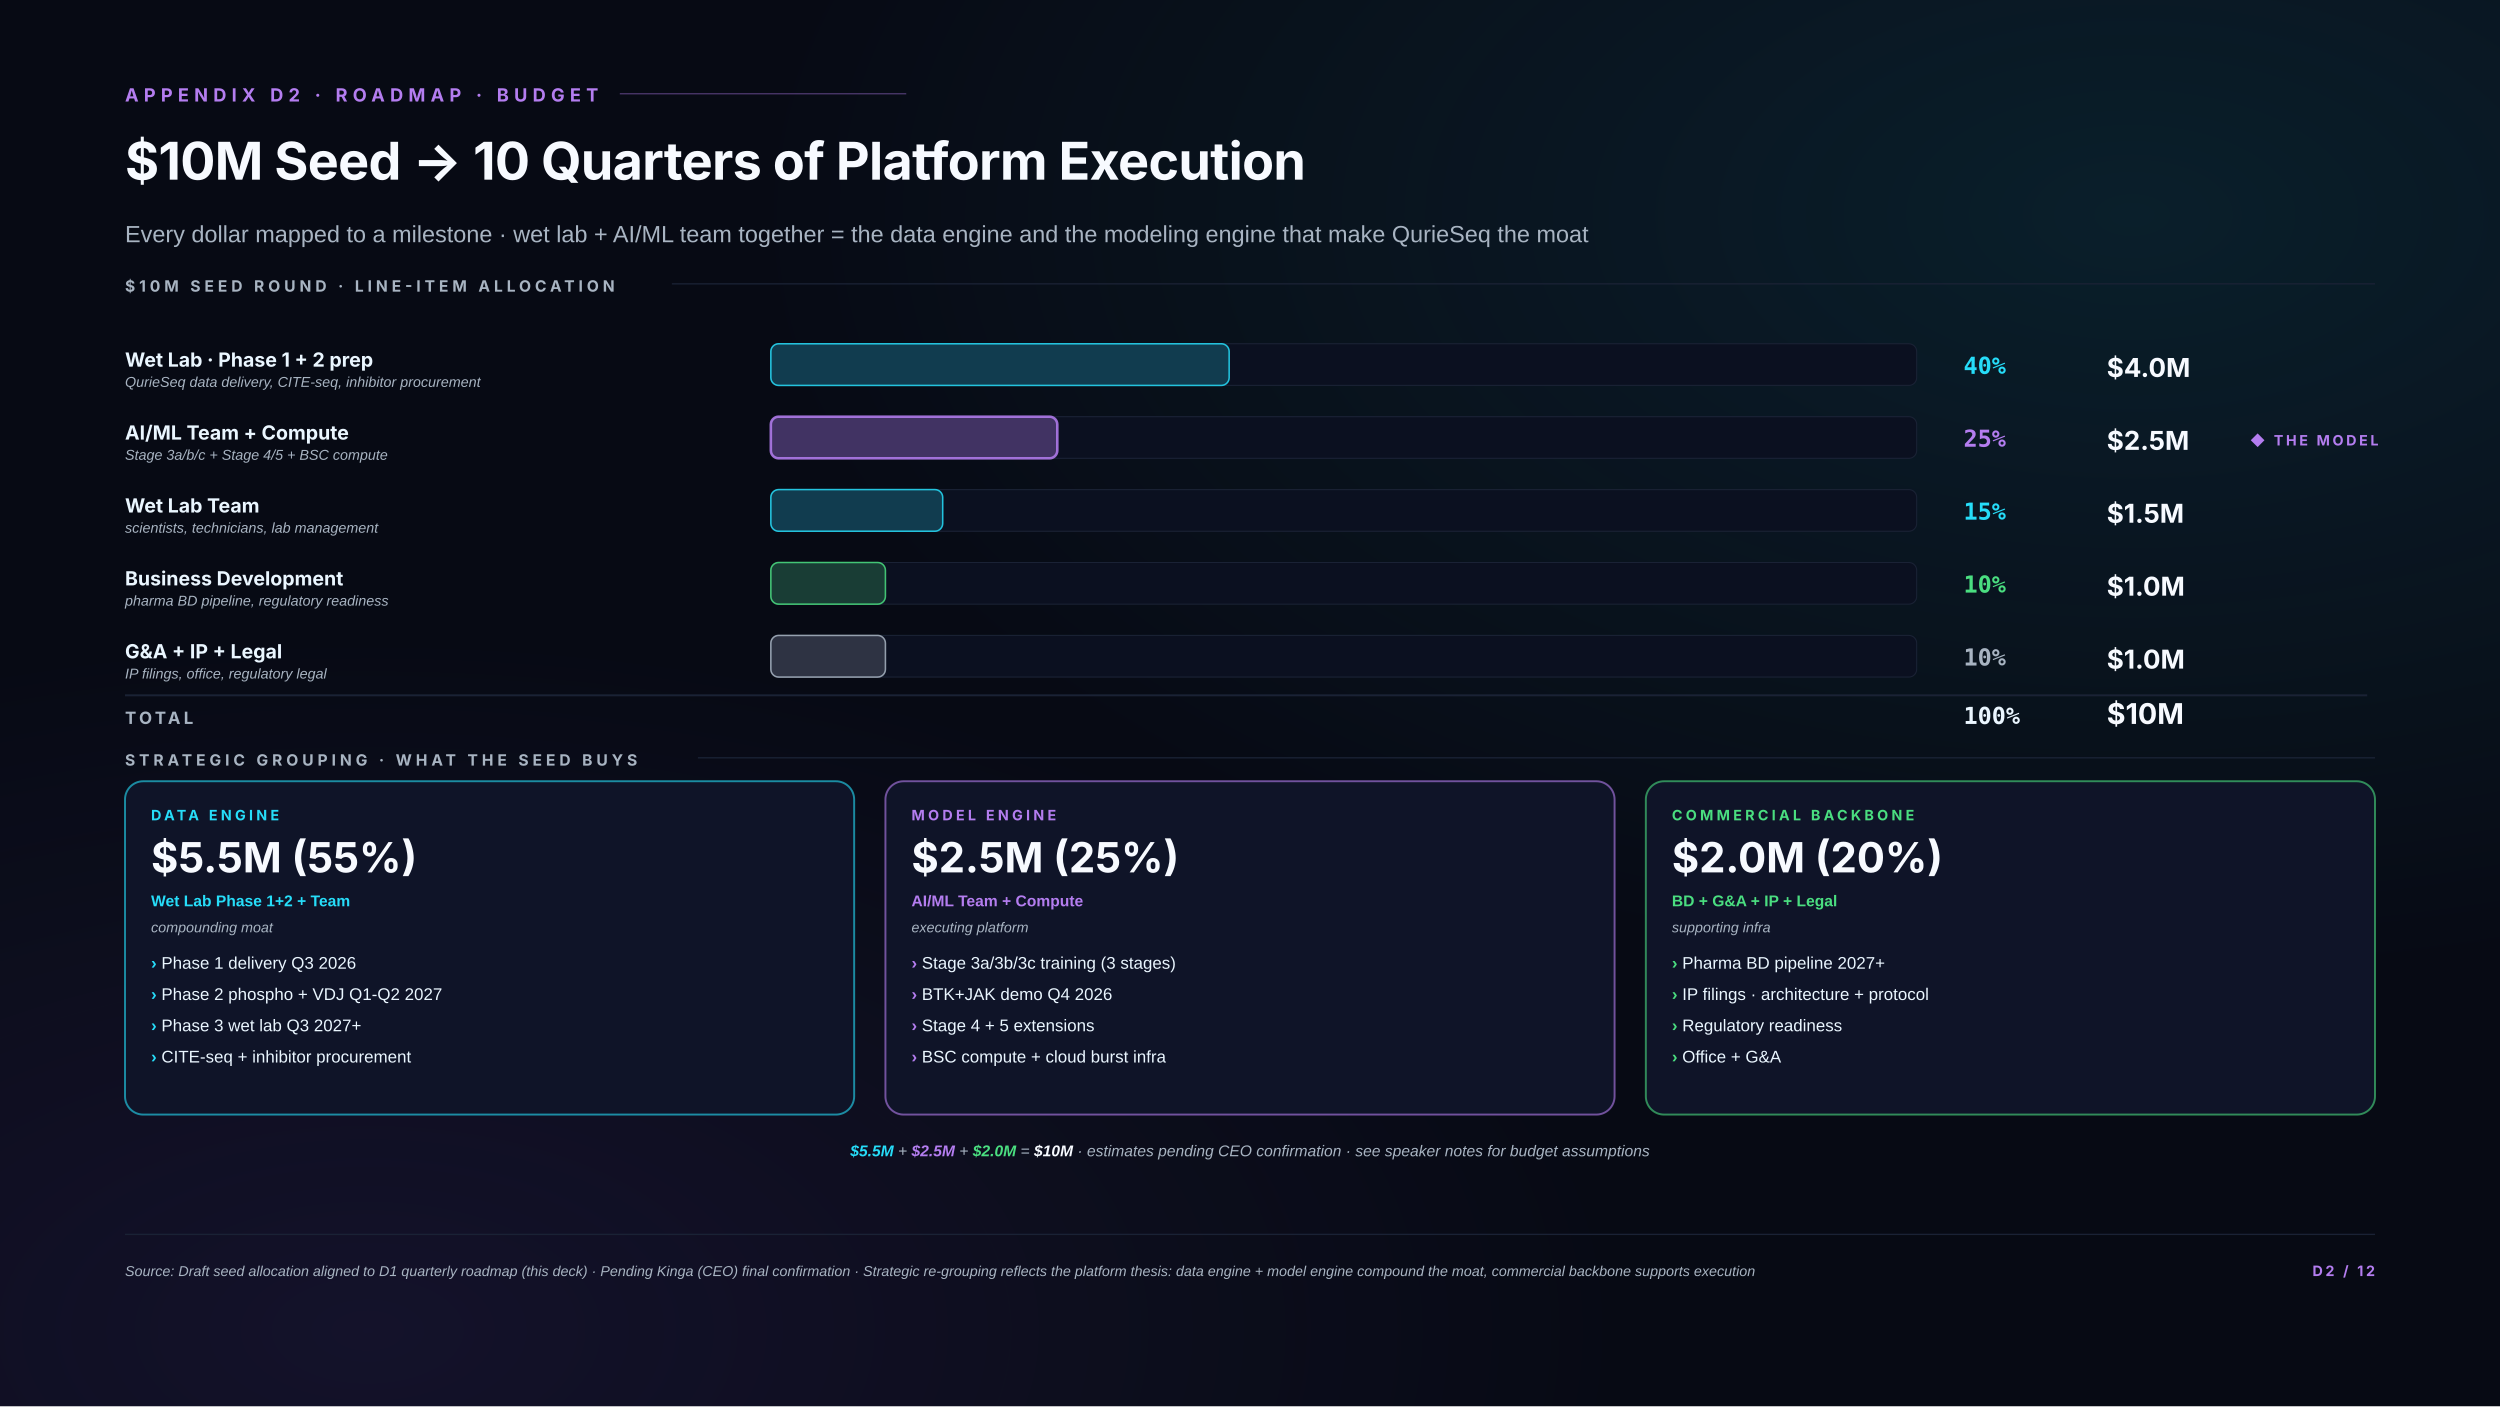
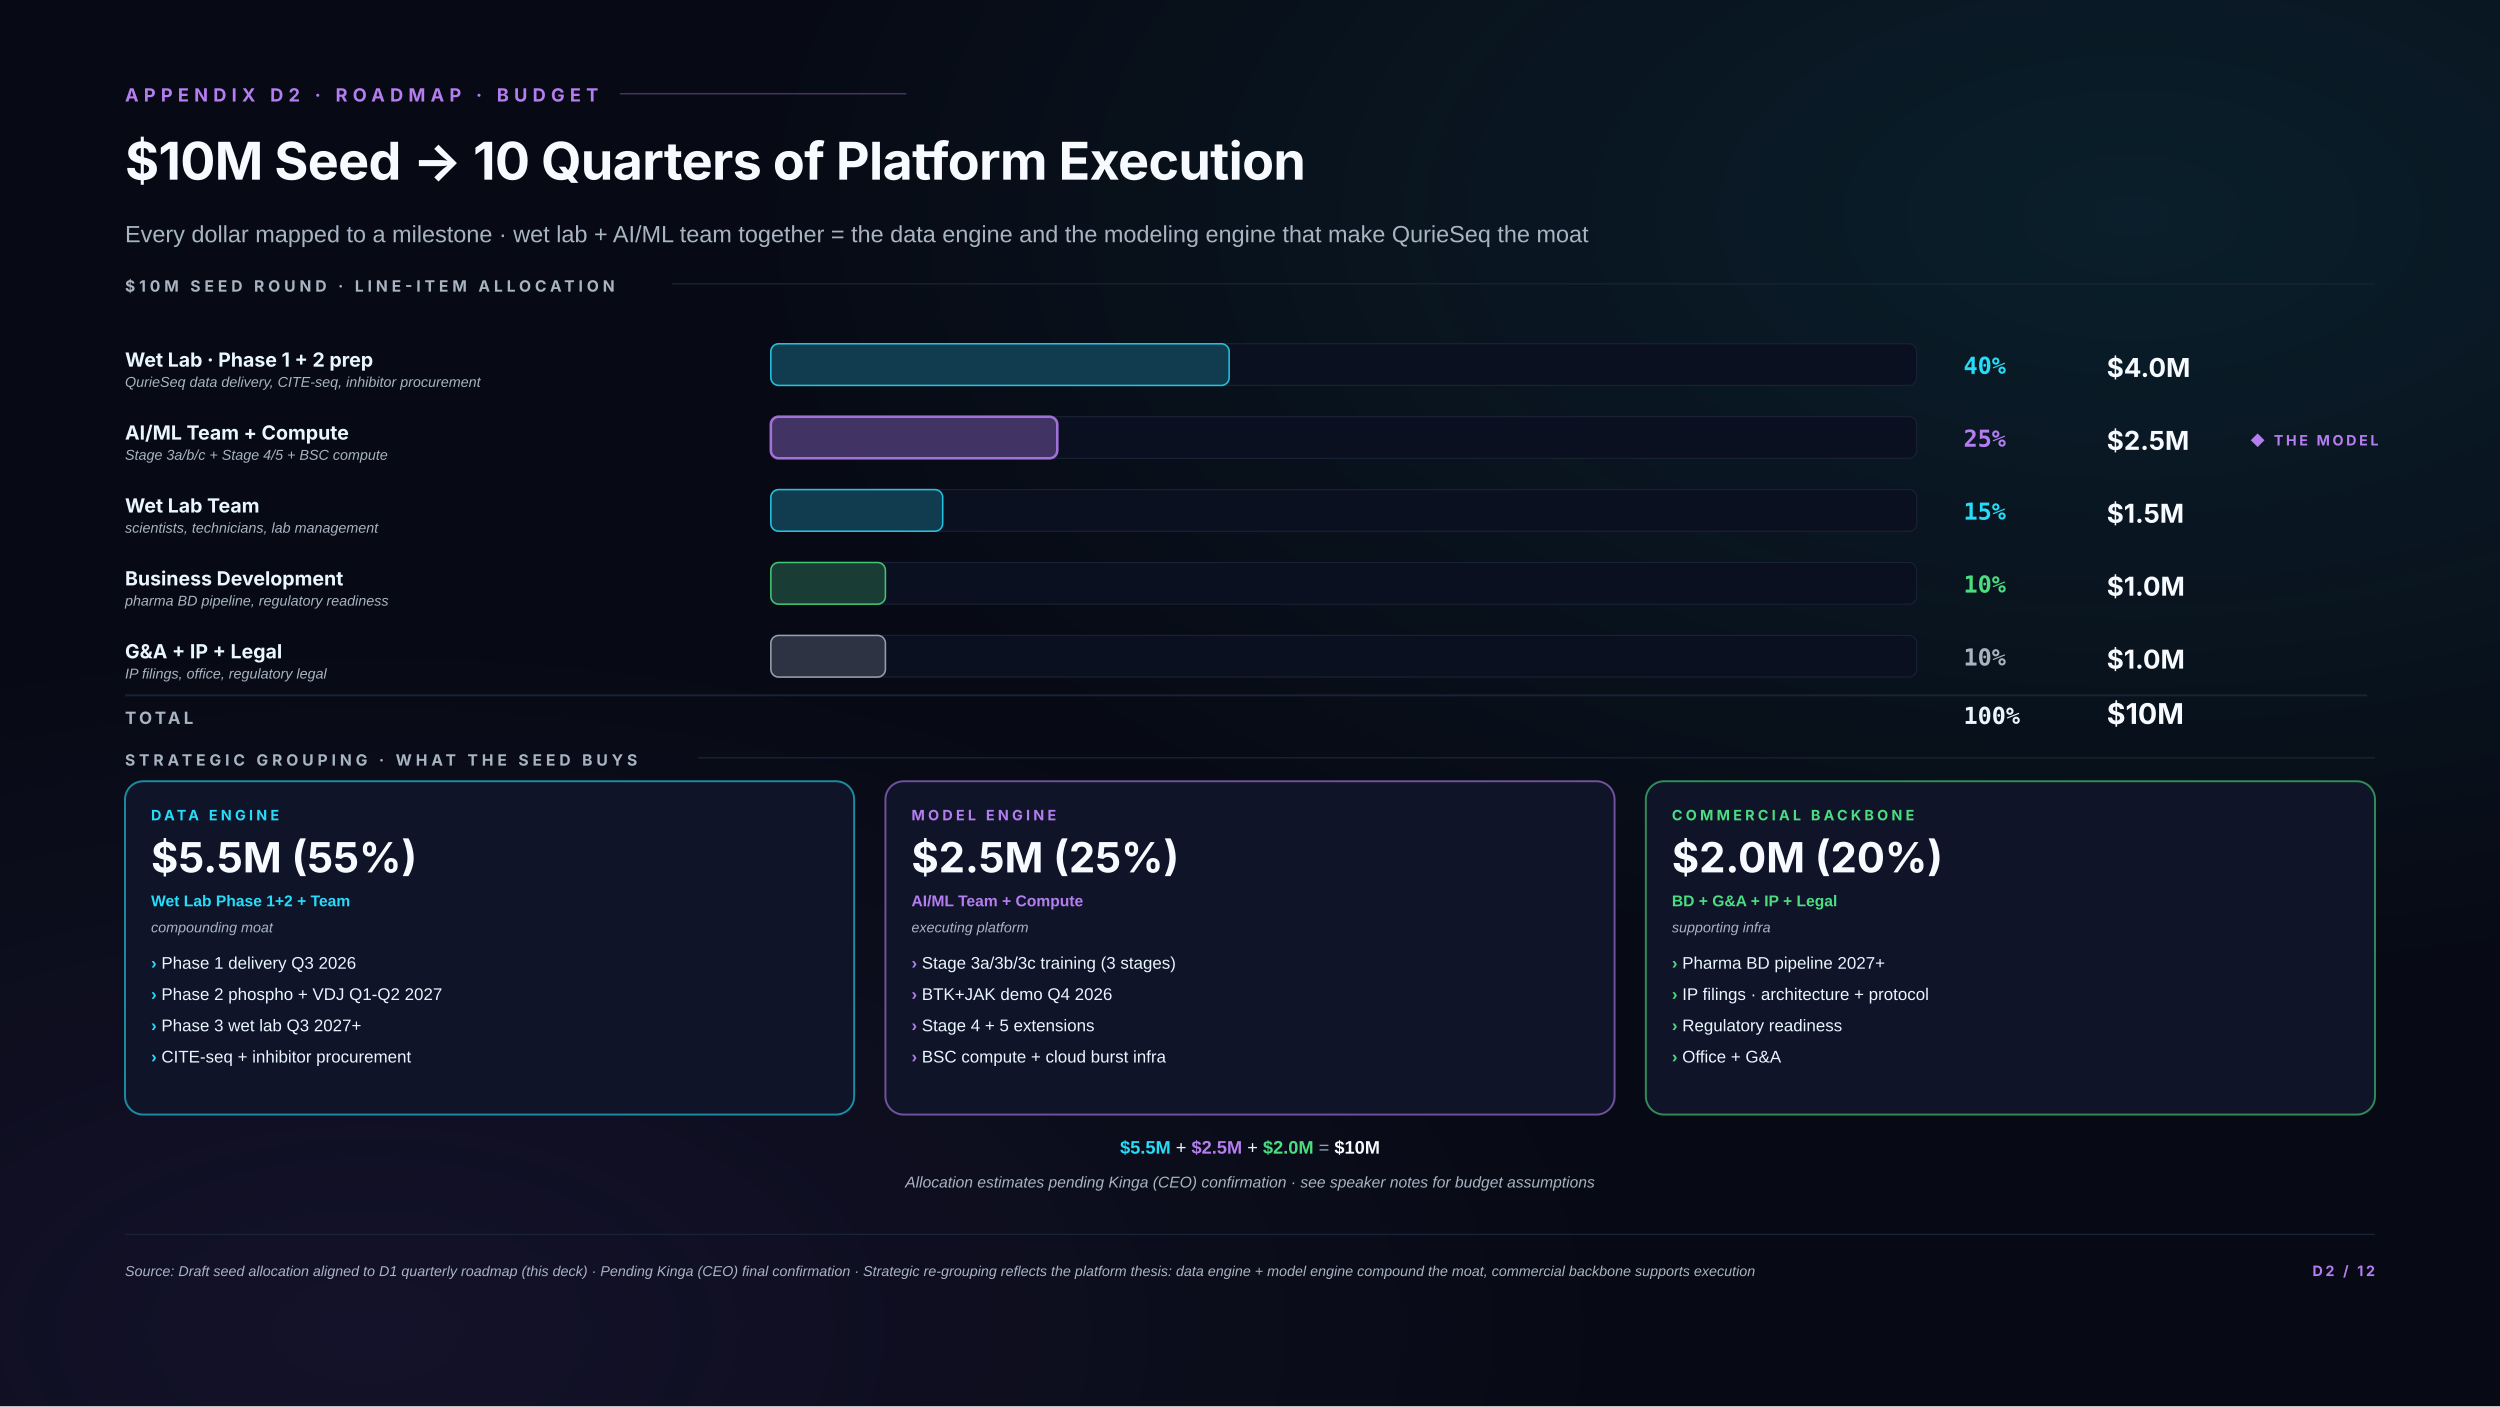
<svg xmlns="http://www.w3.org/2000/svg" viewBox="0 0 1920 1080" width="1920" height="1080" role="img" aria-label="AIVC D2 seed allocation $10M to 10 quarters of platform execution">
  <rect width="1920" height="1080" fill="#070A14" />
  <defs>
    <radialGradient id="glow1" cx="0.85" cy="0.15" r="0.55">
      <stop offset="0%" stop-color="#26DDF9" stop-opacity="0.10" />
      <stop offset="100%" stop-color="#26DDF9" stop-opacity="0" />
    </radialGradient>
    <radialGradient id="glow2" cx="0.15" cy="0.95" r="0.5">
      <stop offset="0%" stop-color="#8B5CF6" stop-opacity="0.10" />
      <stop offset="100%" stop-color="#8B5CF6" stop-opacity="0" />
    </radialGradient>
  </defs>
  <rect width="1920" height="1080" fill="url(#glow1)" />
  <rect width="1920" height="1080" fill="url(#glow2)" />
  <text x="96" y="78" fill="#B47DF0" font-family="Inter, -apple-system, 'Helvetica Neue', Arial, sans-serif" font-size="14" font-weight="700" letter-spacing="4">APPENDIX D2 · ROADMAP · BUDGET</text>
  <line x1="476" y1="72" x2="696" y2="72" stroke="#B47DF0" stroke-opacity="0.4" stroke-width="1" />
  <text x="96" y="138" fill="#F7FAFF" font-family="Inter, -apple-system, 'Helvetica Neue', Arial, sans-serif" font-size="40" font-weight="700" letter-spacing="-0.5">$10M Seed → 10 Quarters of Platform Execution</text>
  <text x="96" y="186" fill="#A8B4C2" font-family="Arial, Inter, 'Helvetica Neue', sans-serif" font-size="18" font-weight="400">Every dollar mapped to a milestone · wet lab + AI/ML team together = the data engine and the modeling engine that make QurieSeq the moat</text>
  <text x="96" y="224" fill="#A8B4C2" font-family="Inter, -apple-system, 'Helvetica Neue', Arial, sans-serif" font-size="12" font-weight="700" letter-spacing="3">$10M SEED ROUND · LINE-ITEM ALLOCATION</text>
  <line x1="516" y1="218" x2="1824" y2="218" stroke="#1A2235" stroke-width="1" />
  <text x="96" y="276" fill="#EAF6FF" font-family="Inter, -apple-system, 'Helvetica Neue', Arial, sans-serif" font-size="15" font-weight="700" dominant-baseline="middle">Wet Lab · Phase 1 + 2 prep</text>
  <text x="96" y="294" fill="#A8B4C2" font-family="Arial, Inter, 'Helvetica Neue', sans-serif" font-size="11" font-weight="400" font-style="italic" dominant-baseline="middle">QurieSeq data delivery, CITE-seq, inhibitor procurement</text>
  <rect x="592" y="264" width="880" height="32" rx="6" fill="#0B1020" stroke="#1A2235" stroke-width="0.8" />
  <rect x="592" y="264" width="352" height="32" rx="6" fill="#26DDF9" fill-opacity="0.22" stroke="#26DDF9" stroke-width="1.2" stroke-opacity="0.85" />
  <text x="1508" y="282" fill="#26DDF9" font-family="'SF Mono', Menlo, Consolas, monospace" font-size="18" font-weight="700" dominant-baseline="middle">40%</text>
  <text x="1618" y="282" fill="#F7FAFF" font-family="Inter, -apple-system, 'Helvetica Neue', Arial, sans-serif" font-size="20" font-weight="700" dominant-baseline="middle">$4.0M</text>
  <text x="96" y="332" fill="#EAF6FF" font-family="Inter, -apple-system, 'Helvetica Neue', Arial, sans-serif" font-size="15" font-weight="700" dominant-baseline="middle">AI/ML Team + Compute</text>
  <text x="96" y="350" fill="#A8B4C2" font-family="Arial, Inter, 'Helvetica Neue', sans-serif" font-size="11" font-weight="400" font-style="italic" dominant-baseline="middle">Stage 3a/b/c + Stage 4/5 + BSC compute</text>
  <rect x="592" y="320" width="880" height="32" rx="6" fill="#0B1020" stroke="#1A2235" stroke-width="0.8" />
  <rect x="592" y="320" width="220" height="32" rx="6" fill="#B47DF0" fill-opacity="0.32" stroke="#B47DF0" stroke-width="2" stroke-opacity="0.85" />
  <text x="1508" y="338" fill="#B47DF0" font-family="'SF Mono', Menlo, Consolas, monospace" font-size="18" font-weight="700" dominant-baseline="middle">25%</text>
  <text x="1618" y="338" fill="#F7FAFF" font-family="Inter, -apple-system, 'Helvetica Neue', Arial, sans-serif" font-size="20" font-weight="700" dominant-baseline="middle">$2.5M</text>
  <text x="1728" y="338" fill="#B47DF0" font-family="Inter, -apple-system, 'Helvetica Neue', Arial, sans-serif" font-size="11" font-weight="700" letter-spacing="2" dominant-baseline="middle">◆ THE MODEL</text>
  <text x="96" y="388" fill="#EAF6FF" font-family="Inter, -apple-system, 'Helvetica Neue', Arial, sans-serif" font-size="15" font-weight="700" dominant-baseline="middle">Wet Lab Team</text>
  <text x="96" y="406" fill="#A8B4C2" font-family="Arial, Inter, 'Helvetica Neue', sans-serif" font-size="11" font-weight="400" font-style="italic" dominant-baseline="middle">scientists, technicians, lab management</text>
  <rect x="592" y="376" width="880" height="32" rx="6" fill="#0B1020" stroke="#1A2235" stroke-width="0.8" />
  <rect x="592" y="376" width="132" height="32" rx="6" fill="#26DDF9" fill-opacity="0.22" stroke="#26DDF9" stroke-width="1.2" stroke-opacity="0.85" />
  <text x="1508" y="394" fill="#26DDF9" font-family="'SF Mono', Menlo, Consolas, monospace" font-size="18" font-weight="700" dominant-baseline="middle">15%</text>
  <text x="1618" y="394" fill="#F7FAFF" font-family="Inter, -apple-system, 'Helvetica Neue', Arial, sans-serif" font-size="20" font-weight="700" dominant-baseline="middle">$1.5M</text>
  <text x="96" y="444" fill="#EAF6FF" font-family="Inter, -apple-system, 'Helvetica Neue', Arial, sans-serif" font-size="15" font-weight="700" dominant-baseline="middle">Business Development</text>
  <text x="96" y="462" fill="#A8B4C2" font-family="Arial, Inter, 'Helvetica Neue', sans-serif" font-size="11" font-weight="400" font-style="italic" dominant-baseline="middle">pharma BD pipeline, regulatory readiness</text>
  <rect x="592" y="432" width="880" height="32" rx="6" fill="#0B1020" stroke="#1A2235" stroke-width="0.8" />
  <rect x="592" y="432" width="88" height="32" rx="6" fill="#4ADE80" fill-opacity="0.22" stroke="#4ADE80" stroke-width="1.2" stroke-opacity="0.85" />
  <text x="1508" y="450" fill="#4ADE80" font-family="'SF Mono', Menlo, Consolas, monospace" font-size="18" font-weight="700" dominant-baseline="middle">10%</text>
  <text x="1618" y="450" fill="#F7FAFF" font-family="Inter, -apple-system, 'Helvetica Neue', Arial, sans-serif" font-size="20" font-weight="700" dominant-baseline="middle">$1.0M</text>
  <text x="96" y="500" fill="#EAF6FF" font-family="Inter, -apple-system, 'Helvetica Neue', Arial, sans-serif" font-size="15" font-weight="700" dominant-baseline="middle">G&amp;A + IP + Legal</text>
  <text x="96" y="518" fill="#A8B4C2" font-family="Arial, Inter, 'Helvetica Neue', sans-serif" font-size="11" font-weight="400" font-style="italic" dominant-baseline="middle">IP filings, office, regulatory legal</text>
  <rect x="592" y="488" width="880" height="32" rx="6" fill="#0B1020" stroke="#1A2235" stroke-width="0.8" />
  <rect x="592" y="488" width="88" height="32" rx="6" fill="#A8B4C2" fill-opacity="0.22" stroke="#A8B4C2" stroke-width="1.2" stroke-opacity="0.85" />
  <text x="1508" y="506" fill="#A8B4C2" font-family="'SF Mono', Menlo, Consolas, monospace" font-size="18" font-weight="700" dominant-baseline="middle">10%</text>
  <text x="1618" y="506" fill="#F7FAFF" font-family="Inter, -apple-system, 'Helvetica Neue', Arial, sans-serif" font-size="20" font-weight="700" dominant-baseline="middle">$1.0M</text>
  <line x1="96" y1="534" x2="1818" y2="534" stroke="#1A2235" stroke-width="1.5" />
  <text x="96" y="556" fill="#A8B4C2" font-family="Inter, -apple-system, 'Helvetica Neue', Arial, sans-serif" font-size="13" font-weight="700" letter-spacing="2.5">TOTAL</text>
  <text x="1508" y="556" fill="#EAF6FF" font-family="'SF Mono', Menlo, Consolas, monospace" font-size="18" font-weight="700">100%</text>
  <text x="1618" y="556" fill="#F7FAFF" font-family="Inter, -apple-system, 'Helvetica Neue', Arial, sans-serif" font-size="22" font-weight="700">$10M</text>
  <text x="96" y="588" fill="#A8B4C2" font-family="Inter, -apple-system, 'Helvetica Neue', Arial, sans-serif" font-size="12" font-weight="700" letter-spacing="3">STRATEGIC GROUPING · WHAT THE SEED BUYS</text>
  <line x1="536" y1="582" x2="1824" y2="582" stroke="#1A2235" stroke-width="1" />
  <rect x="96" y="600" width="560" height="256" rx="14" fill="#0F1428" stroke="#26DDF9" stroke-width="1.5" stroke-opacity="0.6" />
  <text x="116" y="630" fill="#26DDF9" font-family="Inter, -apple-system, 'Helvetica Neue', Arial, sans-serif" font-size="11" font-weight="700" letter-spacing="2.5">DATA ENGINE</text>
  <text x="116" y="670" fill="#F7FAFF" font-family="Inter, -apple-system, 'Helvetica Neue', Arial, sans-serif" font-size="32" font-weight="700">$5.5M (55%)</text>
  <text x="116" y="696" fill="#26DDF9" font-family="Arial, Inter, 'Helvetica Neue', sans-serif" font-size="12" font-weight="700">Wet Lab Phase 1+2 + Team</text>
  <text x="116" y="716" fill="#A8B4C2" font-family="Arial, Inter, 'Helvetica Neue', sans-serif" font-size="11" font-style="italic">compounding moat</text>
  <text x="116" y="744" fill="#EAF6FF" font-family="Arial, Inter, 'Helvetica Neue', sans-serif" font-size="13" font-weight="400">
    <tspan fill="#26DDF9" font-weight="700">›</tspan>  Phase 1 delivery Q3 2026</text>
  <text x="116" y="768" fill="#EAF6FF" font-family="Arial, Inter, 'Helvetica Neue', sans-serif" font-size="13" font-weight="400">
    <tspan fill="#26DDF9" font-weight="700">›</tspan>  Phase 2 phospho + VDJ Q1-Q2 2027</text>
  <text x="116" y="792" fill="#EAF6FF" font-family="Arial, Inter, 'Helvetica Neue', sans-serif" font-size="13" font-weight="400">
    <tspan fill="#26DDF9" font-weight="700">›</tspan>  Phase 3 wet lab Q3 2027+</text>
  <text x="116" y="816" fill="#EAF6FF" font-family="Arial, Inter, 'Helvetica Neue', sans-serif" font-size="13" font-weight="400">
    <tspan fill="#26DDF9" font-weight="700">›</tspan>  CITE-seq + inhibitor procurement</text>
  <rect x="680" y="600" width="560" height="256" rx="14" fill="#0F1428" stroke="#B47DF0" stroke-width="1.5" stroke-opacity="0.6" />
  <text x="700" y="630" fill="#B47DF0" font-family="Inter, -apple-system, 'Helvetica Neue', Arial, sans-serif" font-size="11" font-weight="700" letter-spacing="2.5">MODEL ENGINE</text>
  <text x="700" y="670" fill="#F7FAFF" font-family="Inter, -apple-system, 'Helvetica Neue', Arial, sans-serif" font-size="32" font-weight="700">$2.5M (25%)</text>
  <text x="700" y="696" fill="#B47DF0" font-family="Arial, Inter, 'Helvetica Neue', sans-serif" font-size="12" font-weight="700">AI/ML Team + Compute</text>
  <text x="700" y="716" fill="#A8B4C2" font-family="Arial, Inter, 'Helvetica Neue', sans-serif" font-size="11" font-style="italic">executing platform</text>
  <text x="700" y="744" fill="#EAF6FF" font-family="Arial, Inter, 'Helvetica Neue', sans-serif" font-size="13" font-weight="400">
    <tspan fill="#B47DF0" font-weight="700">›</tspan>  Stage 3a/3b/3c training (3 stages)</text>
  <text x="700" y="768" fill="#EAF6FF" font-family="Arial, Inter, 'Helvetica Neue', sans-serif" font-size="13" font-weight="400">
    <tspan fill="#B47DF0" font-weight="700">›</tspan>  BTK+JAK demo Q4 2026</text>
  <text x="700" y="792" fill="#EAF6FF" font-family="Arial, Inter, 'Helvetica Neue', sans-serif" font-size="13" font-weight="400">
    <tspan fill="#B47DF0" font-weight="700">›</tspan>  Stage 4 + 5 extensions</text>
  <text x="700" y="816" fill="#EAF6FF" font-family="Arial, Inter, 'Helvetica Neue', sans-serif" font-size="13" font-weight="400">
    <tspan fill="#B47DF0" font-weight="700">›</tspan>  BSC compute + cloud burst infra</text>
  <rect x="1264" y="600" width="560" height="256" rx="14" fill="#0F1428" stroke="#4ADE80" stroke-width="1.5" stroke-opacity="0.6" />
  <text x="1284" y="630" fill="#4ADE80" font-family="Inter, -apple-system, 'Helvetica Neue', Arial, sans-serif" font-size="11" font-weight="700" letter-spacing="2.5">COMMERCIAL BACKBONE</text>
  <text x="1284" y="670" fill="#F7FAFF" font-family="Inter, -apple-system, 'Helvetica Neue', Arial, sans-serif" font-size="32" font-weight="700">$2.0M (20%)</text>
  <text x="1284" y="696" fill="#4ADE80" font-family="Arial, Inter, 'Helvetica Neue', sans-serif" font-size="12" font-weight="700">BD + G&amp;A + IP + Legal</text>
  <text x="1284" y="716" fill="#A8B4C2" font-family="Arial, Inter, 'Helvetica Neue', sans-serif" font-size="11" font-style="italic">supporting infra</text>
  <text x="1284" y="744" fill="#EAF6FF" font-family="Arial, Inter, 'Helvetica Neue', sans-serif" font-size="13" font-weight="400">
    <tspan fill="#4ADE80" font-weight="700">›</tspan>  Pharma BD pipeline 2027+</text>
  <text x="1284" y="768" fill="#EAF6FF" font-family="Arial, Inter, 'Helvetica Neue', sans-serif" font-size="13" font-weight="400">
    <tspan fill="#4ADE80" font-weight="700">›</tspan>  IP filings · architecture + protocol</text>
  <text x="1284" y="792" fill="#EAF6FF" font-family="Arial, Inter, 'Helvetica Neue', sans-serif" font-size="13" font-weight="400">
    <tspan fill="#4ADE80" font-weight="700">›</tspan>  Regulatory readiness</text>
  <text x="1284" y="816" fill="#EAF6FF" font-family="Arial, Inter, 'Helvetica Neue', sans-serif" font-size="13" font-weight="400">
    <tspan fill="#4ADE80" font-weight="700">›</tspan>  Office + G&amp;A</text>
-   <text x="960" y="888" fill="#A8B4C2" font-family="Arial, Inter, 'Helvetica Neue', sans-serif" font-size="12" font-weight="400" font-style="italic" text-anchor="middle">
-     <tspan fill="#26DDF9" font-weight="700">$5.5M</tspan> + <tspan fill="#B47DF0" font-weight="700">$2.5M</tspan> + <tspan fill="#4ADE80" font-weight="700">$2.0M</tspan> = <tspan fill="#F7FAFF" font-weight="700">$10M</tspan>  ·  estimates pending CEO confirmation · see speaker notes for budget assumptions</text>
+   <text x="960" y="886" fill="#EAF6FF" font-family="Arial, Inter, 'Helvetica Neue', sans-serif" font-size="14" font-weight="400" text-anchor="middle">
+     <tspan fill="#26DDF9" font-weight="700">$5.5M</tspan> + <tspan fill="#B47DF0" font-weight="700">$2.5M</tspan> + <tspan fill="#4ADE80" font-weight="700">$2.0M</tspan>
+     <tspan fill="#94A3B8">=</tspan>
+     <tspan fill="#F7FAFF" font-weight="700">$10M</tspan>
+   </text>
+   <text x="960" y="912" fill="#A8B4C2" font-family="Arial, Inter, 'Helvetica Neue', sans-serif" font-size="12" font-weight="400" font-style="italic" text-anchor="middle">Allocation estimates pending Kinga (CEO) confirmation · see speaker notes for budget assumptions</text>
  <line x1="96" y1="948" x2="1824" y2="948" stroke="#1A2235" stroke-width="1" />
  <text x="96" y="980" fill="#A8B4C2" font-family="Arial, Inter, 'Helvetica Neue', sans-serif" font-size="11" font-weight="400" font-style="italic">Source: Draft seed allocation aligned to D1 quarterly roadmap (this deck) · Pending Kinga (CEO) final confirmation · Strategic re-grouping reflects the platform thesis: data engine + model engine compound the moat, commercial backbone supports execution</text>
  <text x="1824" y="980" fill="#B47DF0" font-family="Inter, -apple-system, 'Helvetica Neue', Arial, sans-serif" font-size="11" font-weight="700" letter-spacing="2" text-anchor="end">D2 / 12</text>
</svg>
